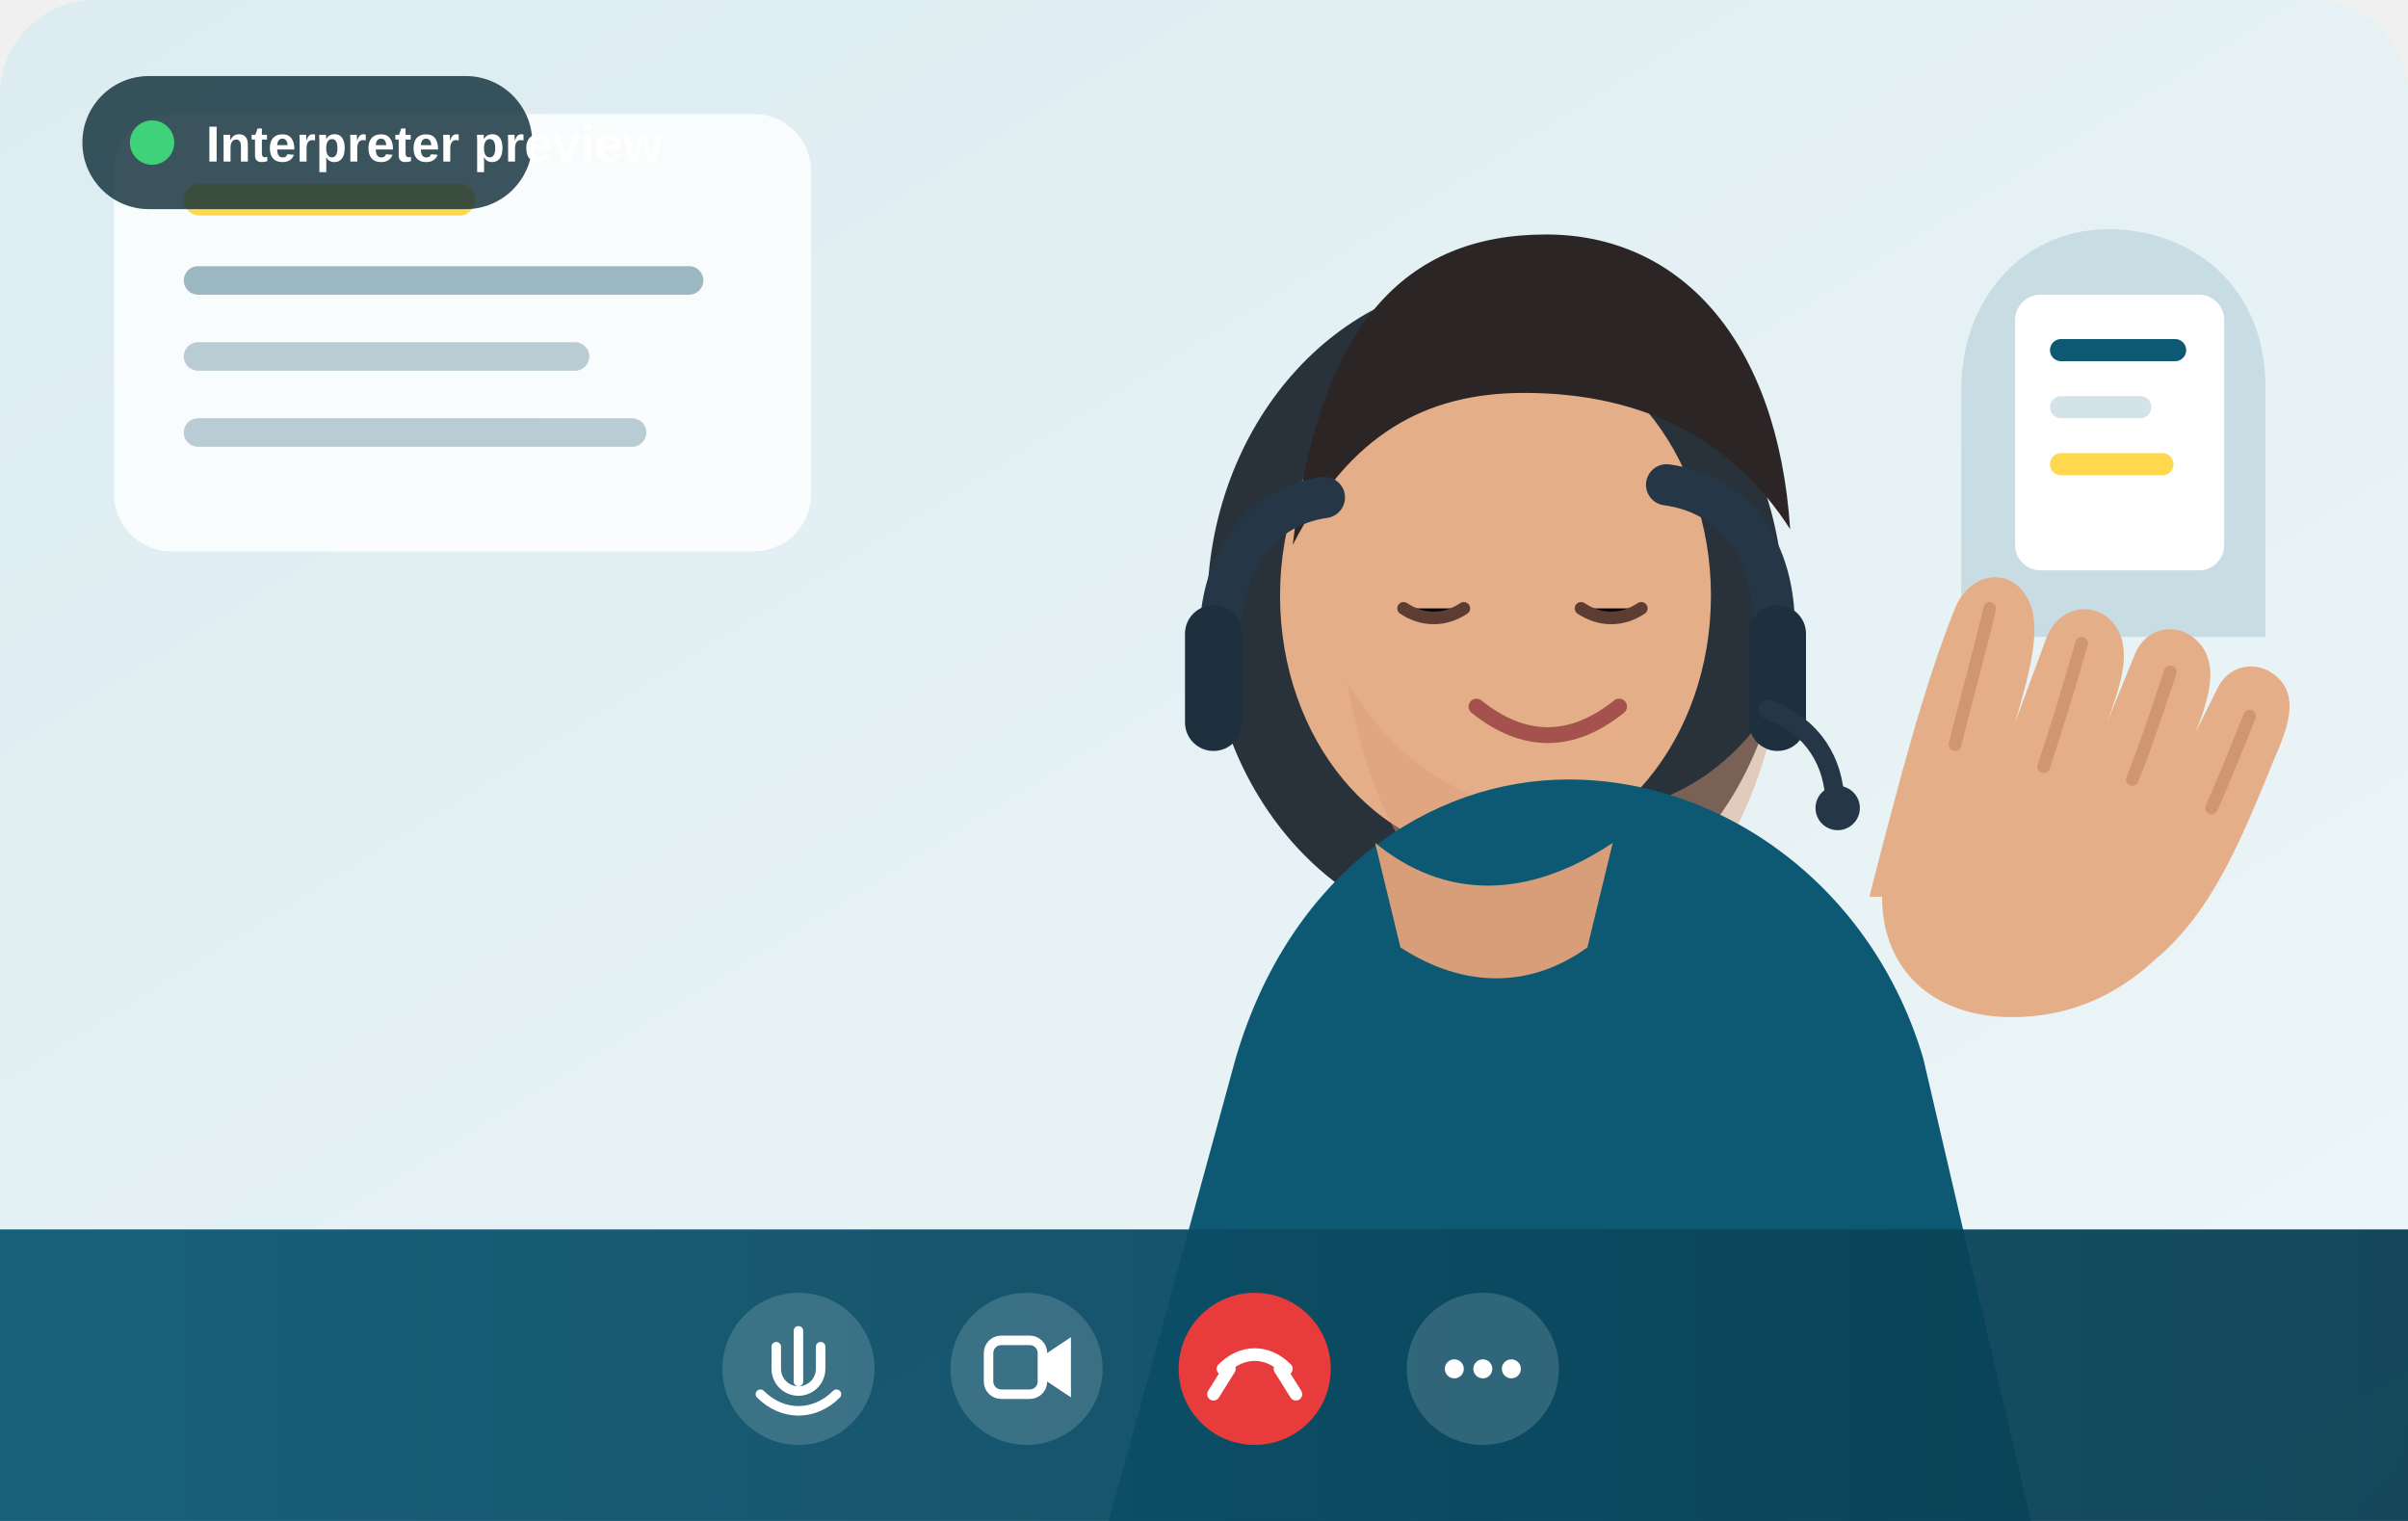
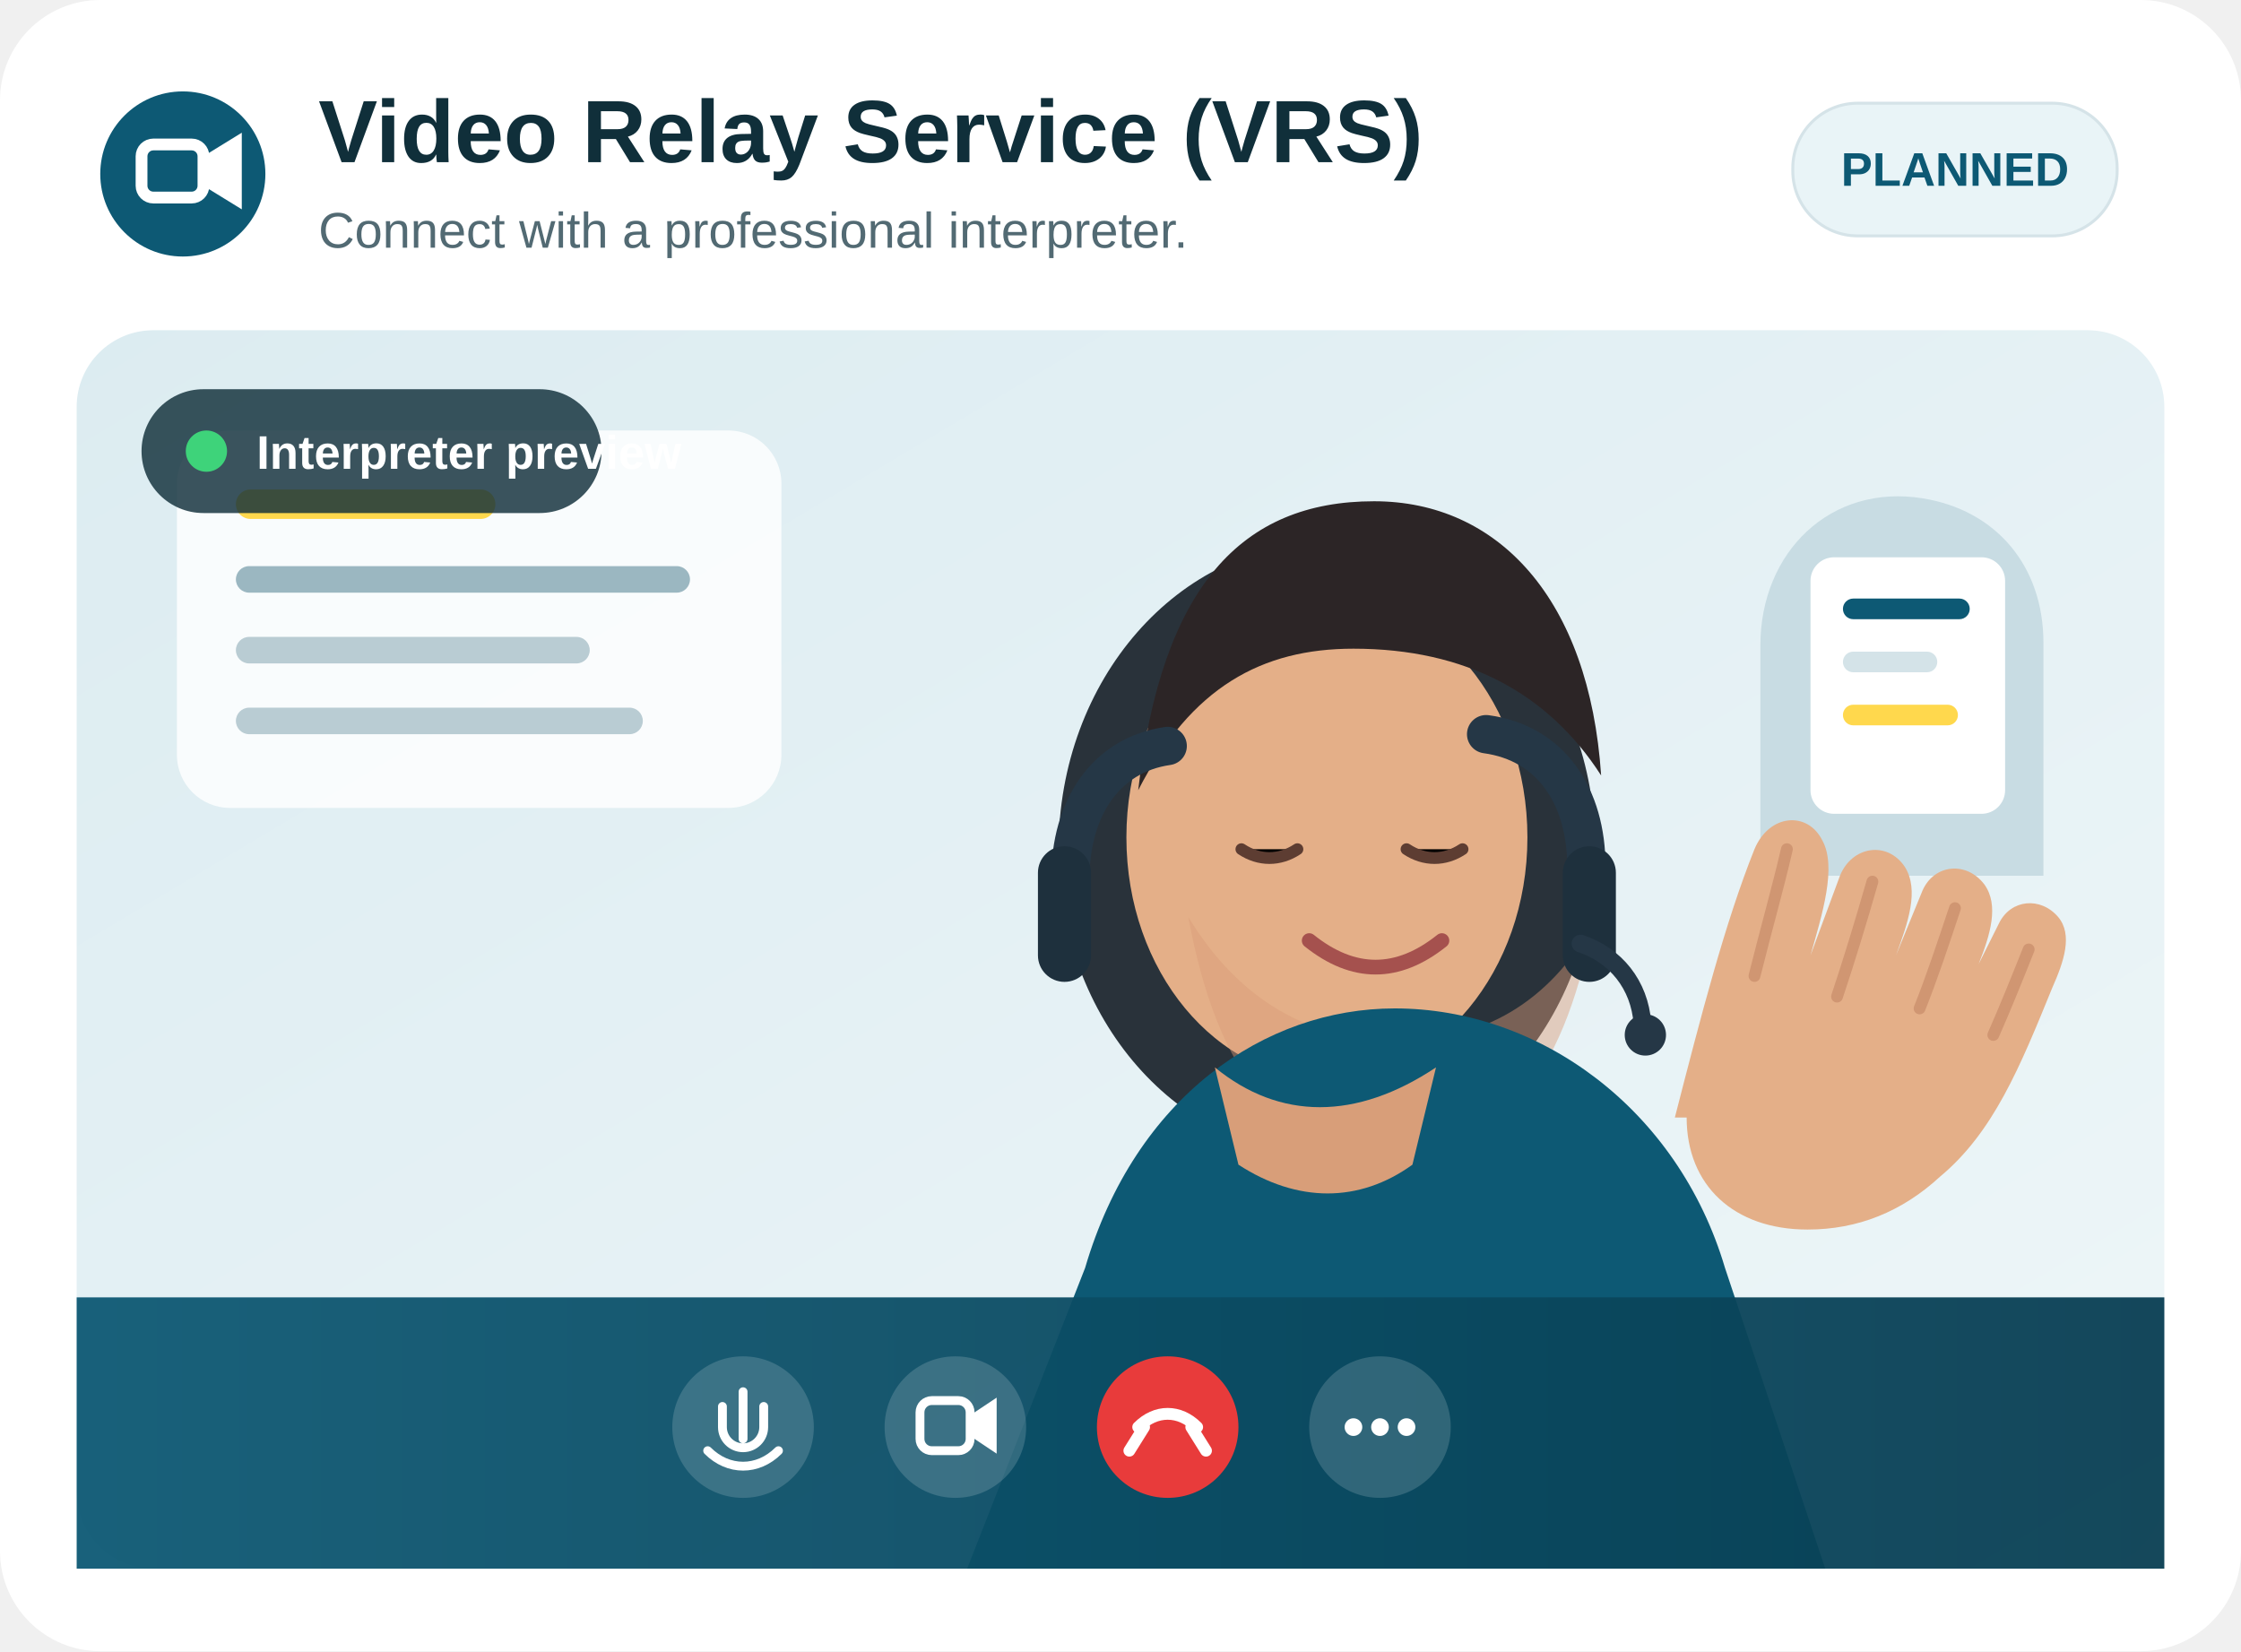
- <svg xmlns="http://www.w3.org/2000/svg" viewBox="0 0 760 480" role="img" aria-labelledby="title desc">
+ <svg xmlns="http://www.w3.org/2000/svg" viewBox="0 0 760 560" role="img" aria-labelledby="title desc">
  <defs>
    <linearGradient id="bg" x1="0" y1="0" x2="1" y2="1">
      <stop offset="0" stop-color="#dcecf1" />
      <stop offset="1" stop-color="#eef6f8" />
    </linearGradient>
    <linearGradient id="desk" x1="0" y1="0" x2="1" y2="0">
      <stop offset="0" stop-color="#0d5974" stop-opacity=".95" />
      <stop offset="1" stop-color="#083e52" stop-opacity=".95" />
    </linearGradient>
  </defs>
-   <rect width="760" height="480" rx="30" fill="url(#bg)" />
-   <rect x="36" y="36" width="220" height="138" rx="18" fill="#fff" opacity=".82" />
-   <rect x="58" y="58" width="92" height="10" rx="5" fill="#ffd84d" />
-   <rect x="58" y="84" width="164" height="9" rx="4.5" fill="#9bb7c1" />
-   <rect x="58" y="108" width="128" height="9" rx="4.5" fill="#b9ccd3" />
-   <rect x="58" y="132" width="146" height="9" rx="4.5" fill="#b9ccd3" />
-   <path d="M674 73c-31-5-55 18-55 50v78h96v-79c0-26-16-45-41-49z" fill="#c8dce3" />
-   <rect x="636" y="93" width="66" height="87" rx="8" fill="#fff" />
-   <rect x="647" y="107" width="43" height="7" rx="3.5" fill="#0d5974" />
-   <rect x="647" y="125" width="32" height="7" rx="3.5" fill="#d4e3e8" />
-   <rect x="647" y="143" width="39" height="7" rx="3.5" fill="#ffd84d" />
-   <ellipse cx="472" cy="192" rx="91" ry="104" fill="#29323a" />
-   <ellipse cx="472" cy="188" rx="68" ry="82" fill="#e4af88" />
-   <path d="M408 172c8-69 35-98 80-98 42 0 73 33 77 93-18-28-46-43-84-43-31 0-55 13-73 48z" fill="#2c2526" />
-   <path d="M425 215c17 28 41 42 71 42 29 0 51-13 66-39-10 52-32 78-68 78-37 0-59-27-69-81z" fill="#d99b77" opacity=".45" />
-   <path d="M443 192c6 4 13 4 19 0M499 192c6 4 13 4 19 0" stroke="#5d3d32" stroke-width="4" stroke-linecap="round" />
-   <path d="M466 223c15 12 30 12 45 0" stroke="#a5514e" stroke-width="5" stroke-linecap="round" fill="none" />
-   <path d="M390 334c17-58 61-88 105-88 49 0 96 34 112 88l34 146H350z" fill="#0d5974" />
-   <path d="M434 266c22 18 48 18 75 0l-8 33c-18 13-39 13-59 0z" fill="#d89e79" />
-   <path d="M418 157c-21 3-33 21-33 45v23" fill="none" stroke="#253746" stroke-width="13" stroke-linecap="round" />
-   <path d="M526 153c22 3 34 21 34 45v23" fill="none" stroke="#253746" stroke-width="13" stroke-linecap="round" />
-   <rect x="374" y="191" width="18" height="46" rx="9" fill="#1e303d" />
-   <rect x="552" y="191" width="18" height="46" rx="9" fill="#1e303d" />
-   <path d="M558 224c12 4 20 14 21 27" fill="none" stroke="#253746" stroke-width="6" stroke-linecap="round" />
-   <circle cx="580" cy="255" r="7" fill="#253746" />
-   <g transform="translate(575 248)">
-     <path d="M15 35c9-35 17-66 27-91 5-12 18-13 23-3 5 9 0 25-4 39l10-27c4-10 16-12 22-3 5 8 1 19-3 30l9-22c4-9 15-10 21-2 5 7 2 17-2 27l7-14c4-8 14-9 20-2 5 6 2 15-2 24-11 27-20 49-38 64-13 12-28 18-45 18-25 0-41-15-41-38z" fill="#e4af88" />
-     <path d="M53-56c-3 13-7 27-11 43M82-45c-4 14-8 27-12 39M110-36c-4 12-8 24-12 34M135-22c-4 10-8 20-12 29" stroke="#c98d6b" stroke-width="4" stroke-linecap="round" opacity=".75" />
+   <rect width="760" height="560" rx="34" fill="#ffffff" />
+   <g transform="translate(0 0)">
+     <circle cx="62" cy="59" r="28" fill="#0d5974" />
+     <rect x="48" y="49" width="21" height="18" rx="4" fill="none" stroke="#fff" stroke-width="4" />
+     <path d="M69 53l13-8v26l-13-8z" fill="#fff" />
+     <text x="108" y="55" font-family="Arial, sans-serif" font-size="30" font-weight="800" fill="#102f3a">Video Relay Service (VRS)</text>
+     <text x="108" y="84" font-family="Arial, sans-serif" font-size="17" fill="#526a73">Connect with a professional interpreter.</text>
+     <rect x="608" y="35" width="110" height="45" rx="22" fill="#e9f4f7" stroke="#d5e3e8" />
+     <text x="663" y="63" text-anchor="middle" font-family="Arial, sans-serif" font-size="16" font-weight="800" fill="#0d5974">PLANNED</text>
  </g>
-   <rect x="0" y="388" width="760" height="92" fill="url(#desk)" />
-   <g transform="translate(252 412)">
-     <circle cx="0" cy="20" r="24" fill="#ffffff" fill-opacity=".16" />
-     <path d="M0 8v16M-7 13v7a7 7 0 0 0 14 0v-7M-12 28c7 7 17 7 24 0" stroke="#fff" stroke-width="3" stroke-linecap="round" fill="none" />
-     <circle cx="72" cy="20" r="24" fill="#ffffff" fill-opacity=".16" />
-     <rect x="60" y="11" width="17" height="17" rx="4" fill="none" stroke="#fff" stroke-width="3" />
-     <path d="M77 16l9-6v19l-9-6z" fill="#fff" />
-     <circle cx="144" cy="20" r="24" fill="#e83b3b" />
-     <path d="M134 20c6-6 14-6 20 0" fill="none" stroke="#fff" stroke-width="4" stroke-linecap="round" />
-     <path d="M136 20l-5 8M152 20l5 8" stroke="#fff" stroke-width="4" stroke-linecap="round" />
-     <circle cx="216" cy="20" r="24" fill="#ffffff" fill-opacity=".16" />
-     <circle cx="207" cy="20" r="3" fill="#fff" />
-     <circle cx="216" cy="20" r="3" fill="#fff" />
-     <circle cx="225" cy="20" r="3" fill="#fff" />
-   </g>
-   <g transform="translate(26 24)">
-     <rect width="142" height="42" rx="21" fill="#102f3a" fill-opacity=".82" />
-     <circle cx="22" cy="21" r="7" fill="#3ed37a" />
-     <text x="39" y="27" font-family="Arial, sans-serif" font-size="16" font-weight="700" fill="#fff">Interpreter preview</text>
+   <g transform="translate(26 112)">
+     <rect width="708" height="420" rx="26" fill="url(#bg)" />
+     <rect x="34" y="34" width="205" height="128" rx="18" fill="#fff" opacity=".82" />
+     <rect x="54" y="54" width="88" height="10" rx="5" fill="#ffd84d" />
+     <rect x="54" y="80" width="154" height="9" rx="4.5" fill="#9bb7c1" />
+     <rect x="54" y="104" width="120" height="9" rx="4.5" fill="#b9ccd3" />
+     <rect x="54" y="128" width="138" height="9" rx="4.5" fill="#b9ccd3" />
+     <path d="M626 57c-31-5-55 18-55 50v78h96v-79c0-26-16-45-41-49z" fill="#c8dce3" />
+     <rect x="588" y="77" width="66" height="87" rx="8" fill="#fff" />
+     <rect x="599" y="91" width="43" height="7" rx="3.5" fill="#0d5974" />
+     <rect x="599" y="109" width="32" height="7" rx="3.5" fill="#d4e3e8" />
+     <rect x="599" y="127" width="39" height="7" rx="3.5" fill="#ffd84d" />
+     <ellipse cx="424" cy="176" rx="91" ry="104" fill="#29323a" />
+     <ellipse cx="424" cy="172" rx="68" ry="82" fill="#e4af88" />
+     <path d="M360 156c8-69 35-98 80-98 42 0 73 33 77 93-18-28-46-43-84-43-31 0-55 13-73 48z" fill="#2c2526" />
+     <path d="M377 199c17 28 41 42 71 42 29 0 51-13 66-39-10 52-32 78-68 78-37 0-59-27-69-81z" fill="#d99b77" opacity=".45" />
+     <path d="M395 176c6 4 13 4 19 0M451 176c6 4 13 4 19 0" stroke="#5d3d32" stroke-width="4" stroke-linecap="round" />
+     <path d="M418 207c15 12 30 12 45 0" stroke="#a5514e" stroke-width="5" stroke-linecap="round" fill="none" />
+     <path d="M342 318c17-58 61-88 105-88 49 0 96 34 112 88l34 102H302z" fill="#0d5974" />
+     <path d="M386 250c22 18 48 18 75 0l-8 33c-18 13-39 13-59 0z" fill="#d89e79" />
+     <path d="M370 141c-21 3-33 21-33 45v23" fill="none" stroke="#253746" stroke-width="13" stroke-linecap="round" />
+     <path d="M478 137c22 3 34 21 34 45v23" fill="none" stroke="#253746" stroke-width="13" stroke-linecap="round" />
+     <rect x="326" y="175" width="18" height="46" rx="9" fill="#1e303d" />
+     <rect x="504" y="175" width="18" height="46" rx="9" fill="#1e303d" />
+     <path d="M510 208c12 4 20 14 21 27" fill="none" stroke="#253746" stroke-width="6" stroke-linecap="round" />
+     <circle cx="532" cy="239" r="7" fill="#253746" />
+     <g transform="translate(527 232)">
+       <path d="M15 35c9-35 17-66 27-91 5-12 18-13 23-3 5 9 0 25-4 39l10-27c4-10 16-12 22-3 5 8 1 19-3 30l9-22c4-9 15-10 21-2 5 7 2 17-2 27l7-14c4-8 14-9 20-2 5 6 2 15-2 24-11 27-20 49-38 64-13 12-28 18-45 18-25 0-41-15-41-38z" fill="#e4af88" />
+       <path d="M53-56c-3 13-7 27-11 43M82-45c-4 14-8 27-12 39M110-36c-4 12-8 24-12 34M135-22c-4 10-8 20-12 29" stroke="#c98d6b" stroke-width="4" stroke-linecap="round" opacity=".75" />
+     </g>
+     <rect x="0" y="328" width="708" height="92" fill="url(#desk)" />
+     <g transform="translate(226 352)">
+       <circle cx="0" cy="20" r="24" fill="#ffffff" fill-opacity=".16" />
+       <path d="M0 8v16M-7 13v7a7 7 0 0 0 14 0v-7M-12 28c7 7 17 7 24 0" stroke="#fff" stroke-width="3" stroke-linecap="round" fill="none" />
+       <circle cx="72" cy="20" r="24" fill="#ffffff" fill-opacity=".16" />
+       <rect x="60" y="11" width="17" height="17" rx="4" fill="none" stroke="#fff" stroke-width="3" />
+       <path d="M77 16l9-6v19l-9-6z" fill="#fff" />
+       <circle cx="144" cy="20" r="24" fill="#e83b3b" />
+       <path d="M134 20c6-6 14-6 20 0" fill="none" stroke="#fff" stroke-width="4" stroke-linecap="round" />
+       <path d="M136 20l-5 8M152 20l5 8" stroke="#fff" stroke-width="4" stroke-linecap="round" />
+       <circle cx="216" cy="20" r="24" fill="#ffffff" fill-opacity=".16" />
+       <circle cx="207" cy="20" r="3" fill="#fff" />
+       <circle cx="216" cy="20" r="3" fill="#fff" />
+       <circle cx="225" cy="20" r="3" fill="#fff" />
+     </g>
+     <g transform="translate(22 20)">
+       <rect width="156" height="42" rx="21" fill="#102f3a" fill-opacity=".82" />
+       <circle cx="22" cy="21" r="7" fill="#3ed37a" />
+       <text x="39" y="27" font-family="Arial, sans-serif" font-size="16" font-weight="700" fill="#fff">Interpreter preview</text>
+     </g>
  </g>
</svg>
